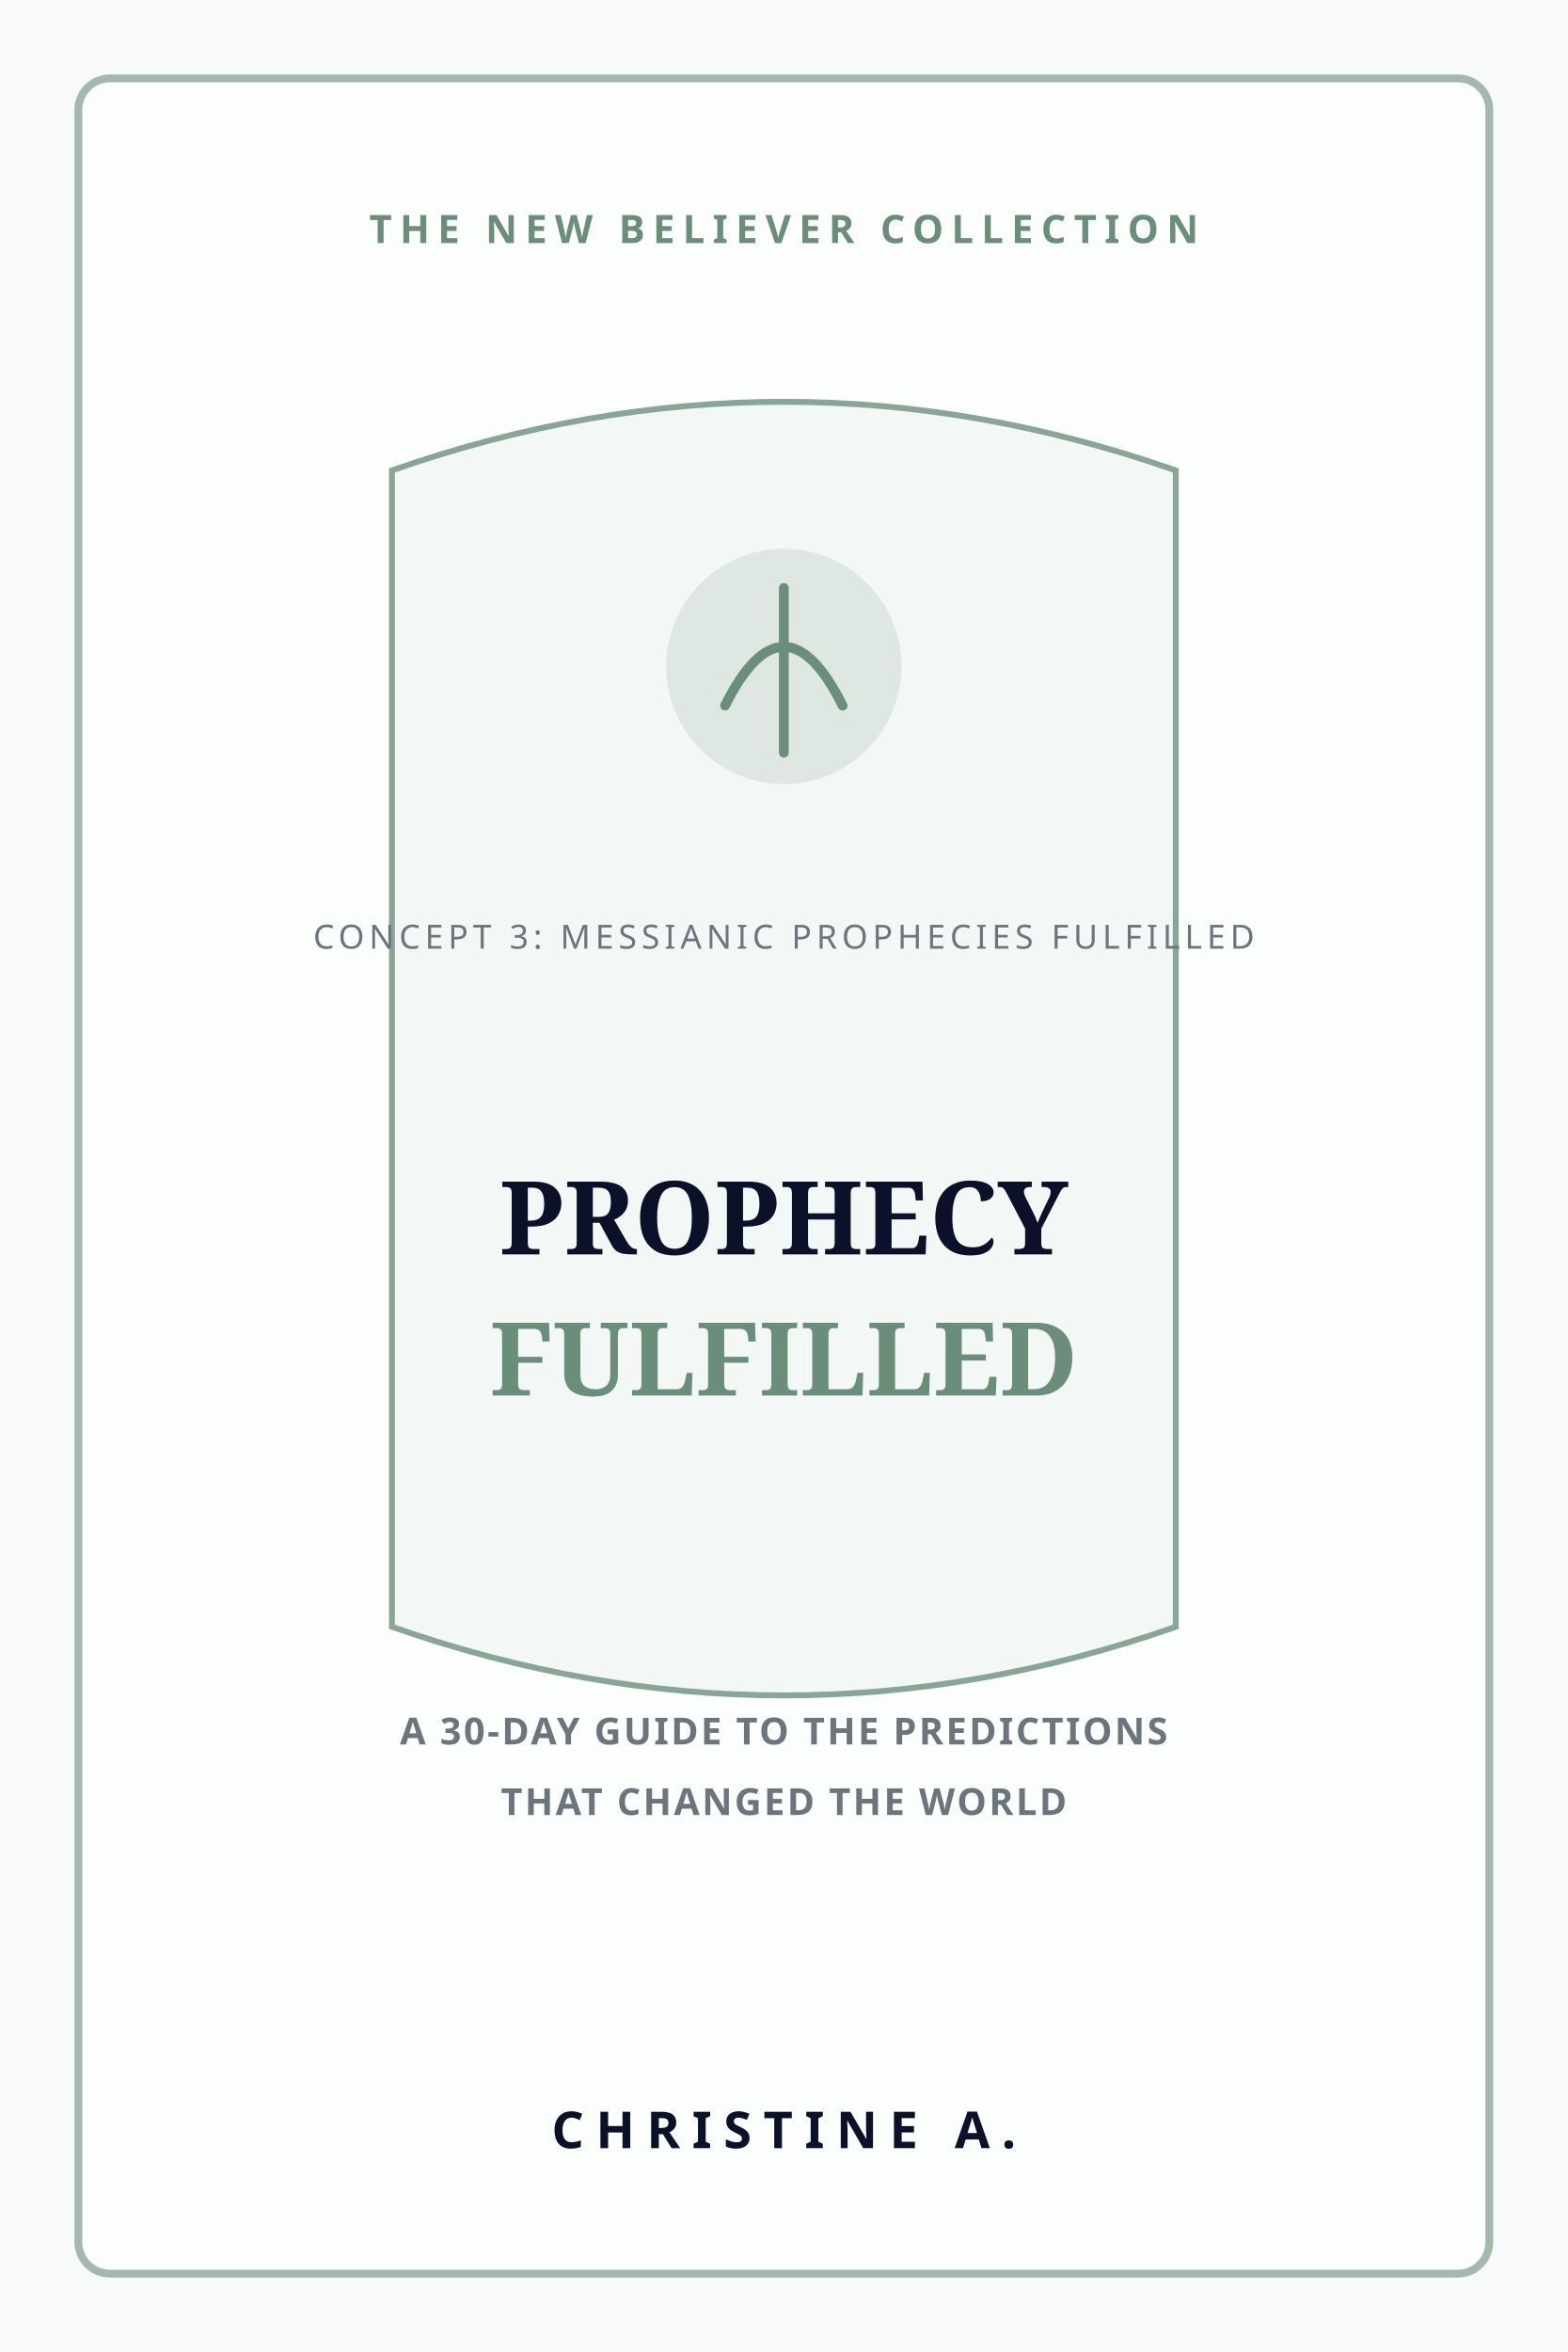
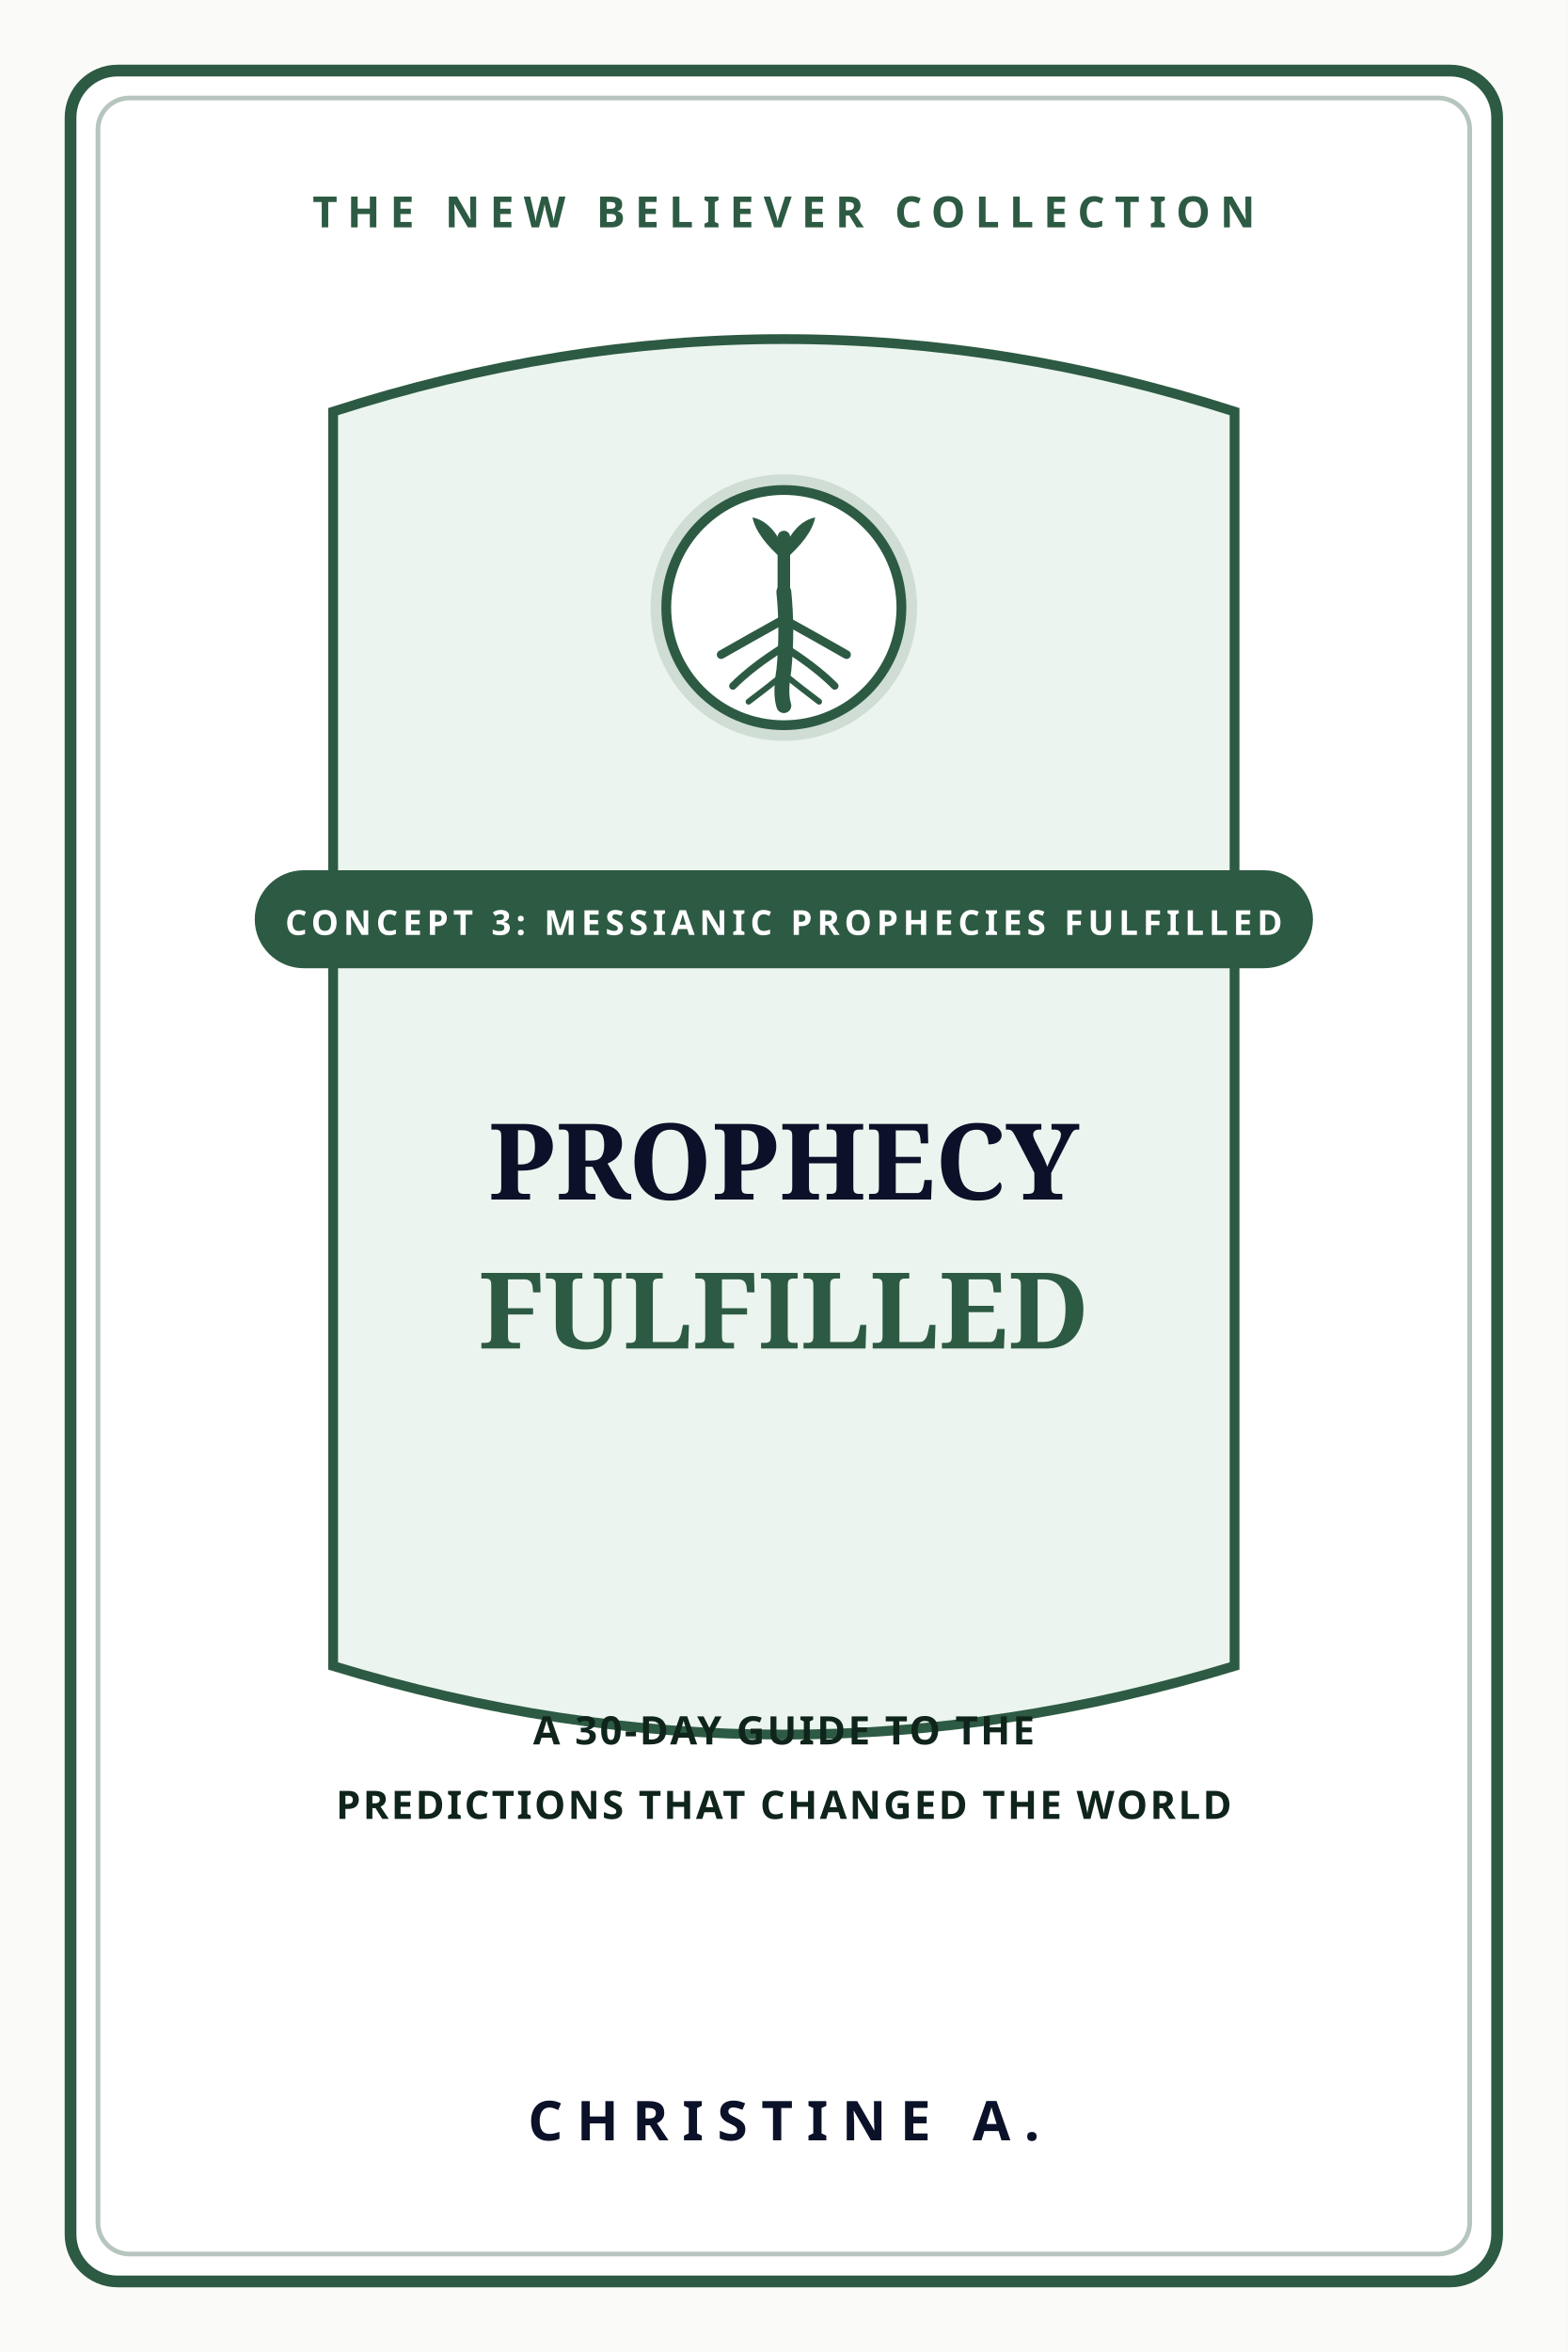
<svg xmlns="http://www.w3.org/2000/svg" viewBox="0 0 400 600" width="100%" height="100%">
-   <rect width="100%" height="100%" fill="#F8F9FA" />
-   <rect x="20" y="20" width="360" height="560" rx="8" fill="#FFFFFF" stroke="#6B8E7B" stroke-width="2" opacity="0.6" />
-   <path d="M 100 120 Q 200 85 300 120 L 300 415 Q 200 450 100 415 Z" fill="#F1F5F3" stroke="#6B8E7B" stroke-width="1.5" opacity="0.8" />
-   <circle cx="200" cy="170" r="30" fill="#6B8E7B" opacity="0.15" />
-   <path d="M 185 180 Q 200 150 215 180 M 200 150 L 200 192" stroke="#6B8E7B" stroke-width="2.5" fill="none" stroke-linecap="round" />
-   <text x="200" y="62" font-family="'Montserrat', sans-serif" font-size="10" font-weight="bold" fill="#6B8E7B" text-anchor="middle" letter-spacing="2">THE NEW BELIEVER COLLECTION</text>
-   <text x="200" y="242" font-family="'Montserrat', sans-serif" font-size="8.5" fill="#6C757D" text-anchor="middle" letter-spacing="1.2">CONCEPT 3: MESSIANIC PROPHECIES FULFILLED</text>
-   <text x="200" y="320" font-family="'Playfair Display', Georgia, serif" font-size="26" font-weight="bold" fill="#0A1128" text-anchor="middle">PROPHECY</text>
-   <text x="200" y="356" font-family="'Playfair Display', Georgia, serif" font-size="26" font-weight="bold" fill="#6B8E7B" text-anchor="middle">FULFILLED</text>
-   <text x="200" y="445" font-family="'Montserrat', sans-serif" font-size="9.5" font-weight="600" fill="#6C757D" text-anchor="middle" letter-spacing="0.6">A 30-DAY GUIDE TO THE PREDICTIONS</text>
-   <text x="200" y="463" font-family="'Montserrat', sans-serif" font-size="9.5" font-weight="600" fill="#6C757D" text-anchor="middle" letter-spacing="0.6">THAT CHANGED THE WORLD</text>
-   <text x="200" y="548" font-family="'Montserrat', sans-serif" font-size="13" font-weight="bold" fill="#0A1128" text-anchor="middle" letter-spacing="3">CHRISTINE A.</text>
+   <rect width="100%" height="100%" fill="#FAFBF9" />
+   <rect x="18" y="18" width="364" height="564" rx="12" fill="#FFFFFF" stroke="#2D5A43" stroke-width="3" />
+   <rect x="25" y="25" width="350" height="550" rx="8" fill="none" stroke="#2D5A43" stroke-width="1.2" opacity="0.35" />
+   <path d="M 85 105 Q 200 68 315 105 L 315 425 Q 200 460 85 425 Z" fill="#EBF4EE" stroke="#2D5A43" stroke-width="2.5" />
+   <g transform="translate(200, 155)">
+     <circle cx="0" cy="0" r="34" fill="#2D5A43" opacity="0.15" />
+     <circle cx="0" cy="0" r="30" fill="#FFFFFF" stroke="#2D5A43" stroke-width="2.5" />
+     <path d="M 0 -18 L 0 -4" stroke="#2D5A43" stroke-width="3.2" stroke-linecap="round" />
+     <path d="M 0 -12 Q -7 -18 -8 -23 Q -3 -22 0 -15" fill="#2D5A43" />
+     <path d="M 0 -12 Q 7 -18 8 -23 Q 3 -22 0 -15" fill="#2D5A43" />
+     <path d="M 0 -4 Q 1 6 0 16 Q -1 22 0 25" stroke="#2D5A43" stroke-width="3.8" fill="none" stroke-linecap="round" />
+     <path d="M 0 3 Q -9 8 -16 12" stroke="#2D5A43" stroke-width="2.2" fill="none" stroke-linecap="round" />
+     <path d="M 0 3 Q 9 8 16 12" stroke="#2D5A43" stroke-width="2.2" fill="none" stroke-linecap="round" />
+     <path d="M 0 10 Q -8 15 -13 20" stroke="#2D5A43" stroke-width="1.9" fill="none" stroke-linecap="round" />
+     <path d="M 0 10 Q 8 15 13 20" stroke="#2D5A43" stroke-width="1.9" fill="none" stroke-linecap="round" />
+     <path d="M 0 17 Q -5 21 -9 24" stroke="#2D5A43" stroke-width="1.5" fill="none" stroke-linecap="round" />
+     <path d="M 0 17 Q 5 21 9 24" stroke="#2D5A43" stroke-width="1.5" fill="none" stroke-linecap="round" />
+   </g>
+   <text x="200" y="58" font-family="'Montserrat', system-ui, sans-serif" font-size="11" font-weight="800" fill="#2D5A43" text-anchor="middle" letter-spacing="2.5">THE NEW BELIEVER COLLECTION</text>
+   <rect x="65" y="222" width="270" height="25" rx="12.5" fill="#2D5A43" />
+   <text x="200" y="238.5" font-family="'Montserrat', system-ui, sans-serif" font-size="8.8" font-weight="800" fill="#FFFFFF" text-anchor="middle" letter-spacing="1.2">CONCEPT 3: MESSIANIC PROPHECIES FULFILLED</text>
+   <text x="200" y="306" font-family="'Playfair Display', Georgia, serif" font-size="27" font-weight="bold" fill="#0A1128" text-anchor="middle">PROPHECY</text>
+   <text x="200" y="344" font-family="'Playfair Display', Georgia, serif" font-size="27" font-weight="bold" fill="#2D5A43" text-anchor="middle">FULFILLED</text>
+   <text x="200" y="445" font-family="'Montserrat', system-ui, sans-serif" font-size="10" font-weight="800" fill="#0F241A" text-anchor="middle" letter-spacing="0.6">A 30-DAY GUIDE TO THE</text>
+   <text x="200" y="464" font-family="'Montserrat', system-ui, sans-serif" font-size="10" font-weight="800" fill="#0F241A" text-anchor="middle" letter-spacing="0.6">PREDICTIONS THAT CHANGED THE WORLD</text>
+   <text x="200" y="546" font-family="'Montserrat', system-ui, sans-serif" font-size="14" font-weight="800" fill="#0A1128" text-anchor="middle" letter-spacing="3.5">CHRISTINE A.</text>
</svg>
